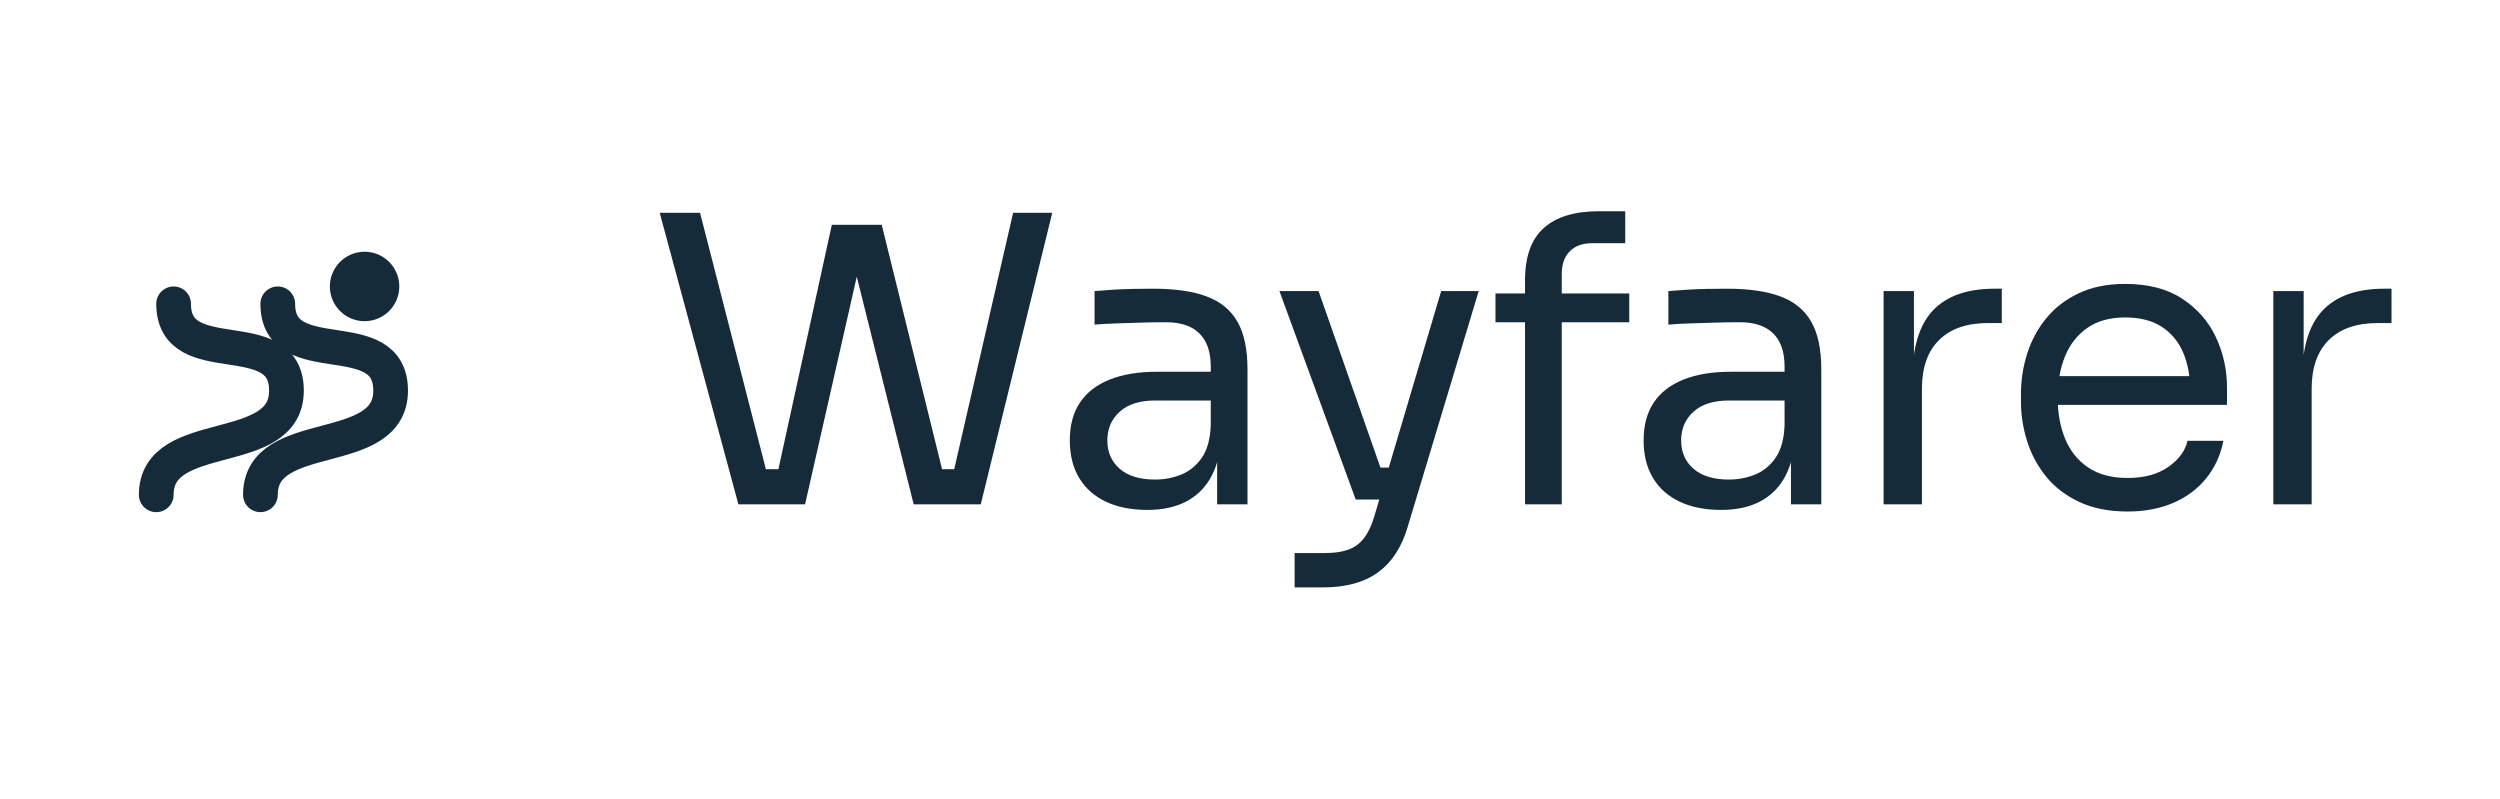
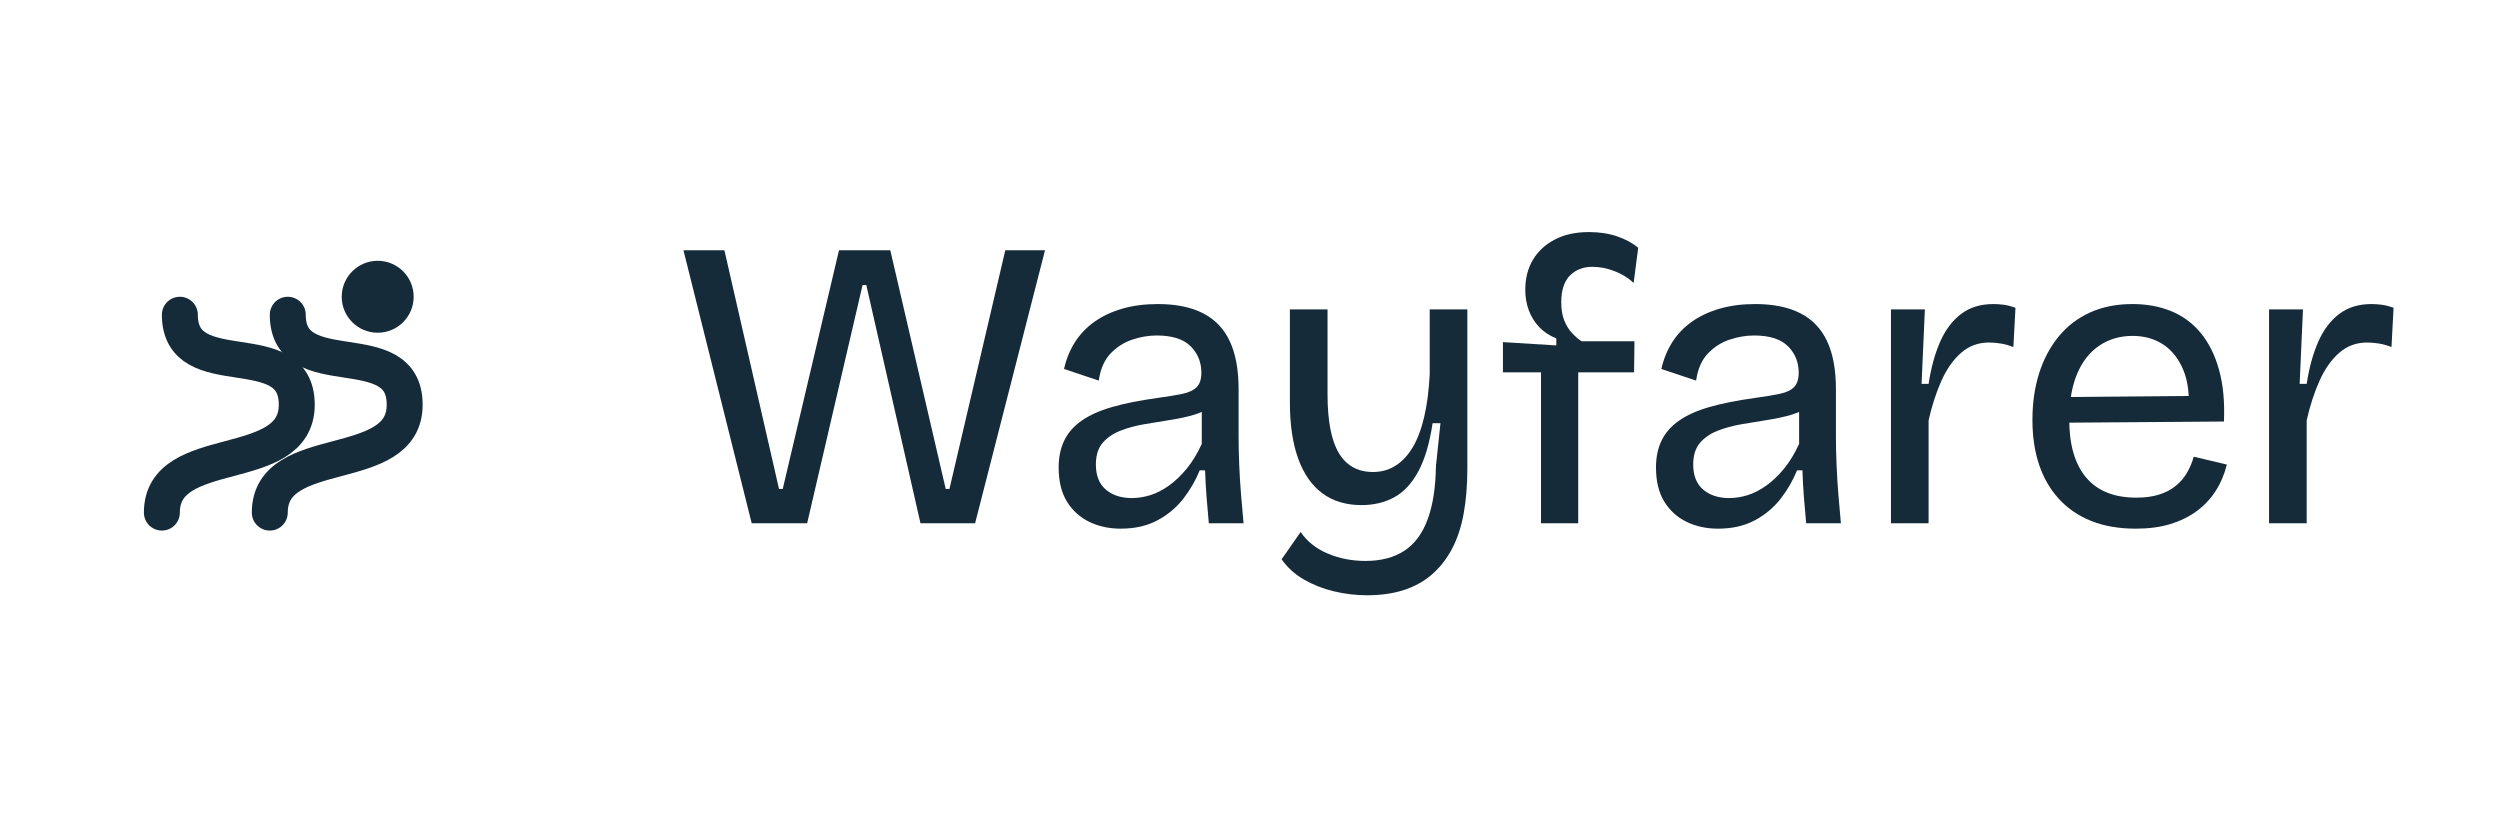
- <svg xmlns="http://www.w3.org/2000/svg" width="288" height="92" viewBox="0 0 288 92">
+ <svg xmlns="http://www.w3.org/2000/svg" width="278" height="92" viewBox="0 0 278 92">
  <g color="#162B3A" transform="translate(12,26) scale(1.0)">
    <path d="M6 31c0-8 15-4 15-12S8 17 8 9" fill="none" stroke="#162B3A" stroke-width="4" stroke-linecap="round" />
    <path d="M18 31c0-8 15-4 15-12S20 17 20 9" fill="none" stroke="#162B3A" stroke-width="4" stroke-linecap="round" />
    <circle cx="30" cy="7" r="4" fill="#162B3A" />
  </g>
-   <path d="M227 0 30 730H131L302 64L255 88H374L322 64L461 700H553L394 0ZM666 0 491 700H586L743 64L693 88H813L762 64L915 730H1013L834 0Z" transform="translate(74.62,58.098) scale(0.046,-0.046)" fill="#162B3A" />
-   <path d="M415 0V160H399V345Q399 400 370.5 428.0Q342 456 287 456Q256 456 223.0 455.0Q190 454 160.0 453.0Q130 452 108 450V534Q130 536 154.5 537.5Q179 539 205.0 539.5Q231 540 255 540Q337 540 389.0 520.5Q441 501 466.0 457.0Q491 413 491 338V0ZM240 -14Q180 -14 136.5 6.5Q93 27 69.5 66.0Q46 105 46 160Q46 217 71.5 255.0Q97 293 146.0 312.5Q195 332 264 332H409V260H260Q202 260 171.0 232.0Q140 204 140 160Q140 116 171.0 89.0Q202 62 260 62Q294 62 325.0 74.5Q356 87 376.5 116.5Q397 146 399 198L425 160Q420 103 397.5 64.5Q375 26 335.5 6.0Q296 -14 240 -14Z" transform="translate(121.126,58.098) scale(0.046,-0.046)" fill="#162B3A" />
-   <path d="M56 -208V-122H133Q167 -122 190.5 -113.5Q214 -105 229.5 -85.0Q245 -65 255 -32L423 534H517L339 -57Q323 -110 294.0 -143.5Q265 -177 223.5 -192.5Q182 -208 127 -208ZM219 12V92H335V12ZM209 12 18 534H116L299 12Z" transform="translate(146.564,58.098) scale(0.046,-0.046)" fill="#162B3A" />
-   <path d="M106 0V561Q106 650 153.0 692.0Q200 734 291 734H357V654H275Q238 654 218.0 633.5Q198 613 198 577V0ZM32 456V528H367V456Z" transform="translate(170.806,58.098) scale(0.046,-0.046)" fill="#162B3A" />
-   <path d="M415 0V160H399V345Q399 400 370.5 428.0Q342 456 287 456Q256 456 223.0 455.0Q190 454 160.0 453.0Q130 452 108 450V534Q130 536 154.5 537.5Q179 539 205.0 539.5Q231 540 255 540Q337 540 389.0 520.5Q441 501 466.0 457.0Q491 413 491 338V0ZM240 -14Q180 -14 136.5 6.5Q93 27 69.5 66.0Q46 105 46 160Q46 217 71.5 255.0Q97 293 146.0 312.5Q195 332 264 332H409V260H260Q202 260 171.0 232.0Q140 204 140 160Q140 116 171.0 89.0Q202 62 260 62Q294 62 325.0 74.5Q356 87 376.5 116.5Q397 146 399 198L425 160Q420 103 397.5 64.5Q375 26 335.5 6.0Q296 -14 240 -14Z" transform="translate(187.228,58.098) scale(0.046,-0.046)" fill="#162B3A" />
-   <path d="M92 0V534H168V314H164Q164 431 215.5 485.5Q267 540 370 540H388V454H354Q274 454 231.0 411.5Q188 369 188 289V0Z" transform="translate(212.758,58.098) scale(0.046,-0.046)" fill="#162B3A" />
-   <path d="M319 -18Q249 -18 198.0 6.0Q147 30 115.0 69.5Q83 109 67.5 158.0Q52 207 52 258V276Q52 328 67.5 377.0Q83 426 115.0 465.5Q147 505 196.5 528.5Q246 552 313 552Q400 552 456.5 514.5Q513 477 540.5 418.0Q568 359 568 292V249H94V321H498L476 282Q476 339 458.0 380.5Q440 422 404.0 445.0Q368 468 313 468Q256 468 218.5 442.0Q181 416 162.5 371.0Q144 326 144 267Q144 210 162.5 164.5Q181 119 220.0 92.5Q259 66 319 66Q382 66 421.5 94.0Q461 122 469 159H559Q548 104 515.0 64.0Q482 24 432.0 3.0Q382 -18 319 -18Z" transform="translate(230.422,58.098) scale(0.046,-0.046)" fill="#162B3A" />
-   <path d="M92 0V534H168V314H164Q164 431 215.5 485.5Q267 540 370 540H388V454H354Q274 454 231.0 411.5Q188 369 188 289V0Z" transform="translate(257.654,58.098) scale(0.046,-0.046)" fill="#162B3A" />
+   <path d="M199 0 34 660H133L265 83H274L410 660H534L668 83H677L812 660H908L739 0H607L476 576H467L333 0Z" transform="translate(74.436,58.19) scale(0.046,-0.046)" fill="#162B3A" />
+   <path d="M198 -13Q156 -13 122.0 3.5Q88 20 68.0 52.5Q48 85 48 135Q48 172 61.5 200.0Q75 228 103.5 248.0Q132 268 177.0 281.0Q222 294 287 303Q324 308 347.5 313.0Q371 318 382.0 329.5Q393 341 393 364Q393 402 367.0 428.0Q341 454 285 454Q256 454 226.0 444.0Q196 434 173.5 410.5Q151 387 145 345L61 373Q69 409 87.5 438.0Q106 467 135.0 487.5Q164 508 202.5 519.0Q241 530 288 530Q353 530 396.5 508.0Q440 486 461.5 440.5Q483 395 483 324V209Q483 178 484.5 141.5Q486 105 489.0 68.5Q492 32 495 0H411Q408 32 405.5 64.0Q403 96 402 128H389Q374 91 349.0 59.0Q324 27 286.5 7.0Q249 -13 198 -13ZM225 61Q247 61 269.5 68.0Q292 75 314.5 91.0Q337 107 357.5 132.0Q378 157 394 192V292L420 287Q404 271 377.5 263.0Q351 255 319.0 250.0Q287 245 255.0 239.5Q223 234 196.5 223.5Q170 213 154.0 194.0Q138 175 138 142Q138 102 162.0 81.5Q186 61 225 61Z" transform="translate(115.514,58.19) scale(0.046,-0.046)" fill="#162B3A" />
+   <path d="M265 -174Q224 -174 184.5 -164.5Q145 -155 112.0 -136.0Q79 -117 58 -87L104 -21Q127 -55 169.0 -73.0Q211 -91 261 -91Q317 -91 354.5 -66.5Q392 -42 411.0 9.5Q430 61 431 138L442 242H423Q412 169 388.5 125.5Q365 82 330.5 63.0Q296 44 251 44Q195 44 156.5 72.5Q118 101 98.0 156.5Q78 212 78 292V517H169V312Q169 215 196.5 169.5Q224 124 279 124Q309 124 333.0 139.0Q357 154 374.5 183.0Q392 212 402.5 256.5Q413 301 416 360V517H507V133Q507 72 498.0 23.0Q489 -26 469.5 -62.5Q450 -99 421.0 -124.0Q392 -149 353.0 -161.5Q314 -174 265 -174Z" transform="translate(139.848,58.19) scale(0.046,-0.046)" fill="#162B3A" />
+   <path d="M120 0V365H28V438L157 430V447Q132 457 115.5 474.5Q99 492 90.5 515.0Q82 538 82 564Q82 606 100.5 637.0Q119 668 153.5 686.0Q188 704 236 704Q274 704 304.5 693.5Q335 683 355 666L344 581Q325 599 298.0 609.5Q271 620 244 620Q211 620 190.0 599.0Q169 578 169 534Q169 509 176.0 491.0Q183 473 194.5 460.5Q206 448 218 440H346L345 365H210V0Z" transform="translate(165.838,58.19) scale(0.046,-0.046)" fill="#162B3A" />
+   <path d="M198 -13Q156 -13 122.0 3.5Q88 20 68.0 52.5Q48 85 48 135Q48 172 61.5 200.0Q75 228 103.5 248.0Q132 268 177.0 281.0Q222 294 287 303Q324 308 347.5 313.0Q371 318 382.0 329.5Q393 341 393 364Q393 402 367.0 428.0Q341 454 285 454Q256 454 226.0 444.0Q196 434 173.5 410.5Q151 387 145 345L61 373Q69 409 87.5 438.0Q106 467 135.0 487.5Q164 508 202.5 519.0Q241 530 288 530Q353 530 396.5 508.0Q440 486 461.5 440.5Q483 395 483 324V209Q483 178 484.5 141.5Q486 105 489.0 68.5Q492 32 495 0H411Q408 32 405.5 64.0Q403 96 402 128H389Q374 91 349.0 59.0Q324 27 286.5 7.0Q249 -13 198 -13ZM225 61Q247 61 269.5 68.0Q292 75 314.5 91.0Q337 107 357.5 132.0Q378 157 394 192V292L420 287Q404 271 377.5 263.0Q351 255 319.0 250.0Q287 245 255.0 239.5Q223 234 196.5 223.5Q170 213 154.0 194.0Q138 175 138 142Q138 102 162.0 81.5Q186 61 225 61Z" transform="translate(181.938,58.19) scale(0.046,-0.046)" fill="#162B3A" />
+   <path d="M79 0V280V517H161L153 337H170Q179 396 198.0 439.0Q217 482 248.5 506.0Q280 530 327 530Q337 530 350.0 528.5Q363 527 380 521L375 426Q360 432 345.0 434.5Q330 437 316 437Q277 437 248.5 412.0Q220 387 201.0 344.5Q182 302 170 249V0Z" transform="translate(206.64,58.19) scale(0.046,-0.046)" fill="#162B3A" />
+   <path d="M301 -13Q240 -13 193.5 5.5Q147 24 115.0 59.0Q83 94 67.0 142.0Q51 190 51 250Q51 311 67.0 362.0Q83 413 114.0 451.0Q145 489 190.0 509.5Q235 530 293 530Q344 530 386.0 513.0Q428 496 457.5 460.5Q487 425 502.0 371.5Q517 318 514 246L108 243V305L459 308L428 266Q433 329 416.0 370.0Q399 411 367.5 432.0Q336 453 293 453Q247 453 212.0 429.0Q177 405 158.5 360.0Q140 315 140 251Q140 159 181.0 110.5Q222 62 302 62Q334 62 357.5 69.5Q381 77 397.5 90.5Q414 104 424.5 122.0Q435 140 441 161L521 142Q512 106 493.5 77.5Q475 49 447.5 29.0Q420 9 384.0 -2.0Q348 -13 301 -13Z" transform="translate(223.66,58.19) scale(0.046,-0.046)" fill="#162B3A" />
+   <path d="M79 0V280V517H161L153 337H170Q179 396 198.0 439.0Q217 482 248.5 506.0Q280 530 327 530Q337 530 350.0 528.5Q363 527 380 521L375 426Q360 432 345.0 434.5Q330 437 316 437Q277 437 248.5 412.0Q220 387 201.0 344.5Q182 302 170 249V0Z" transform="translate(248.684,58.19) scale(0.046,-0.046)" fill="#162B3A" />
</svg>
